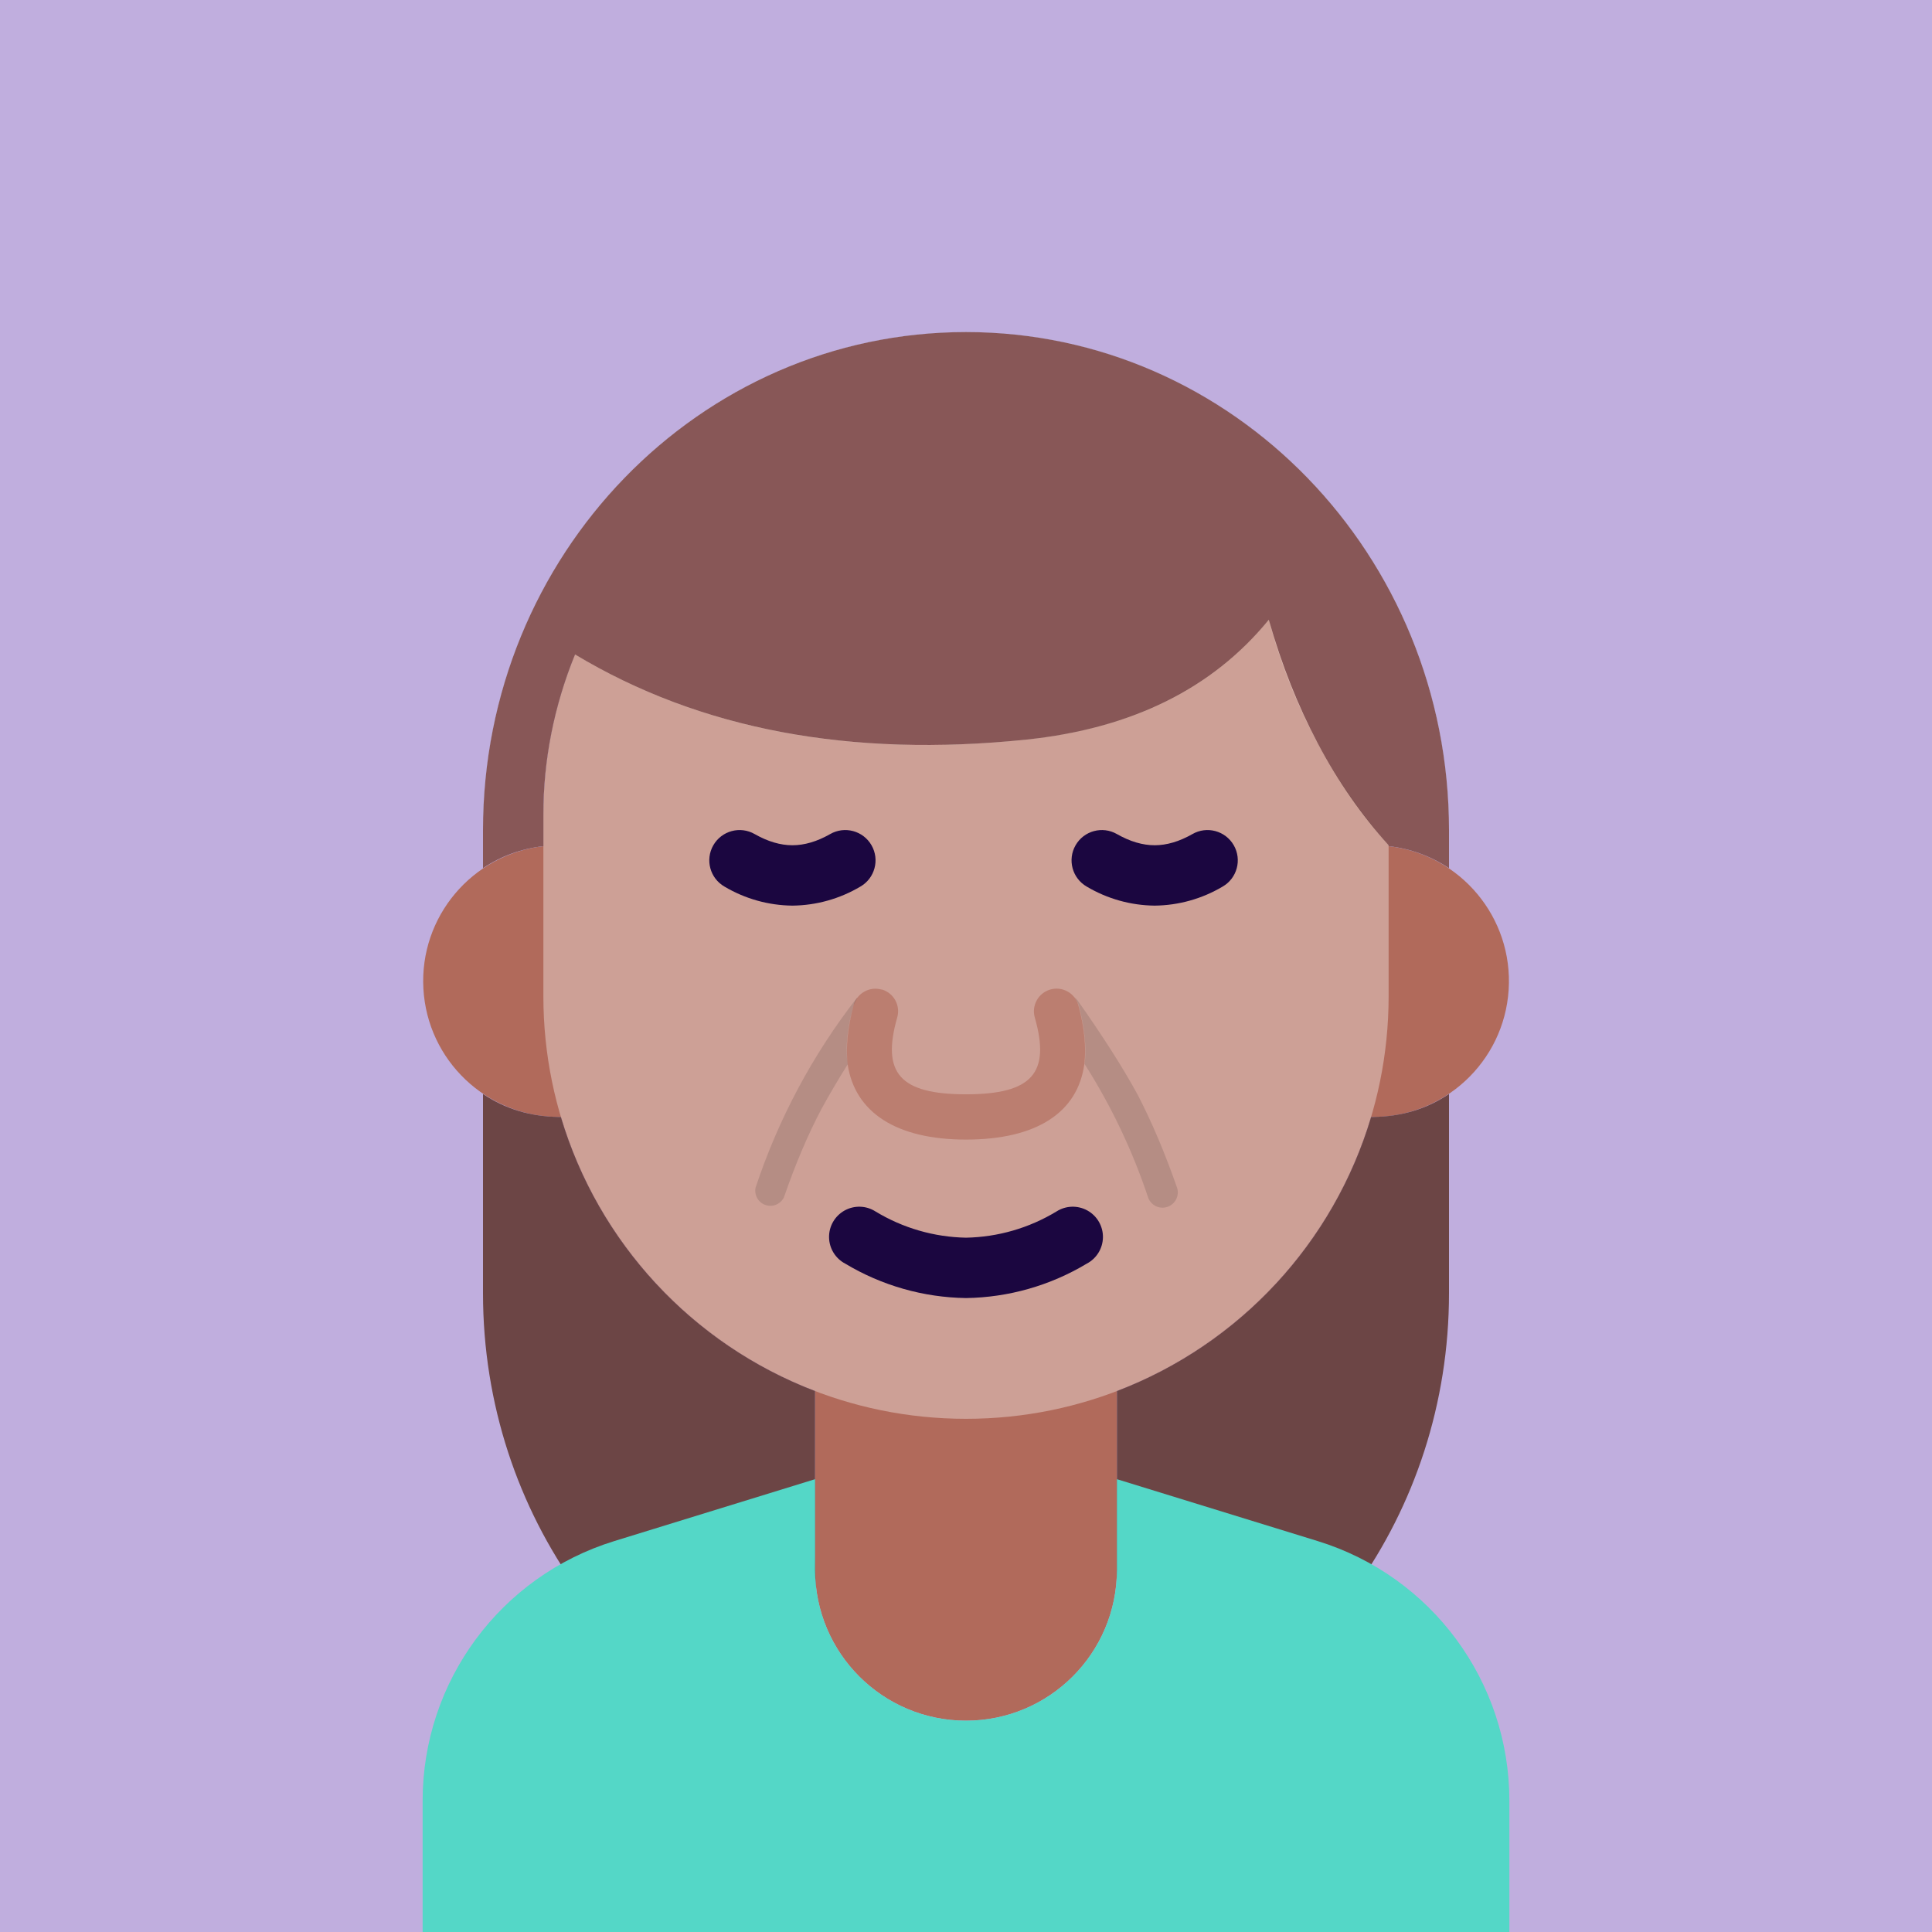
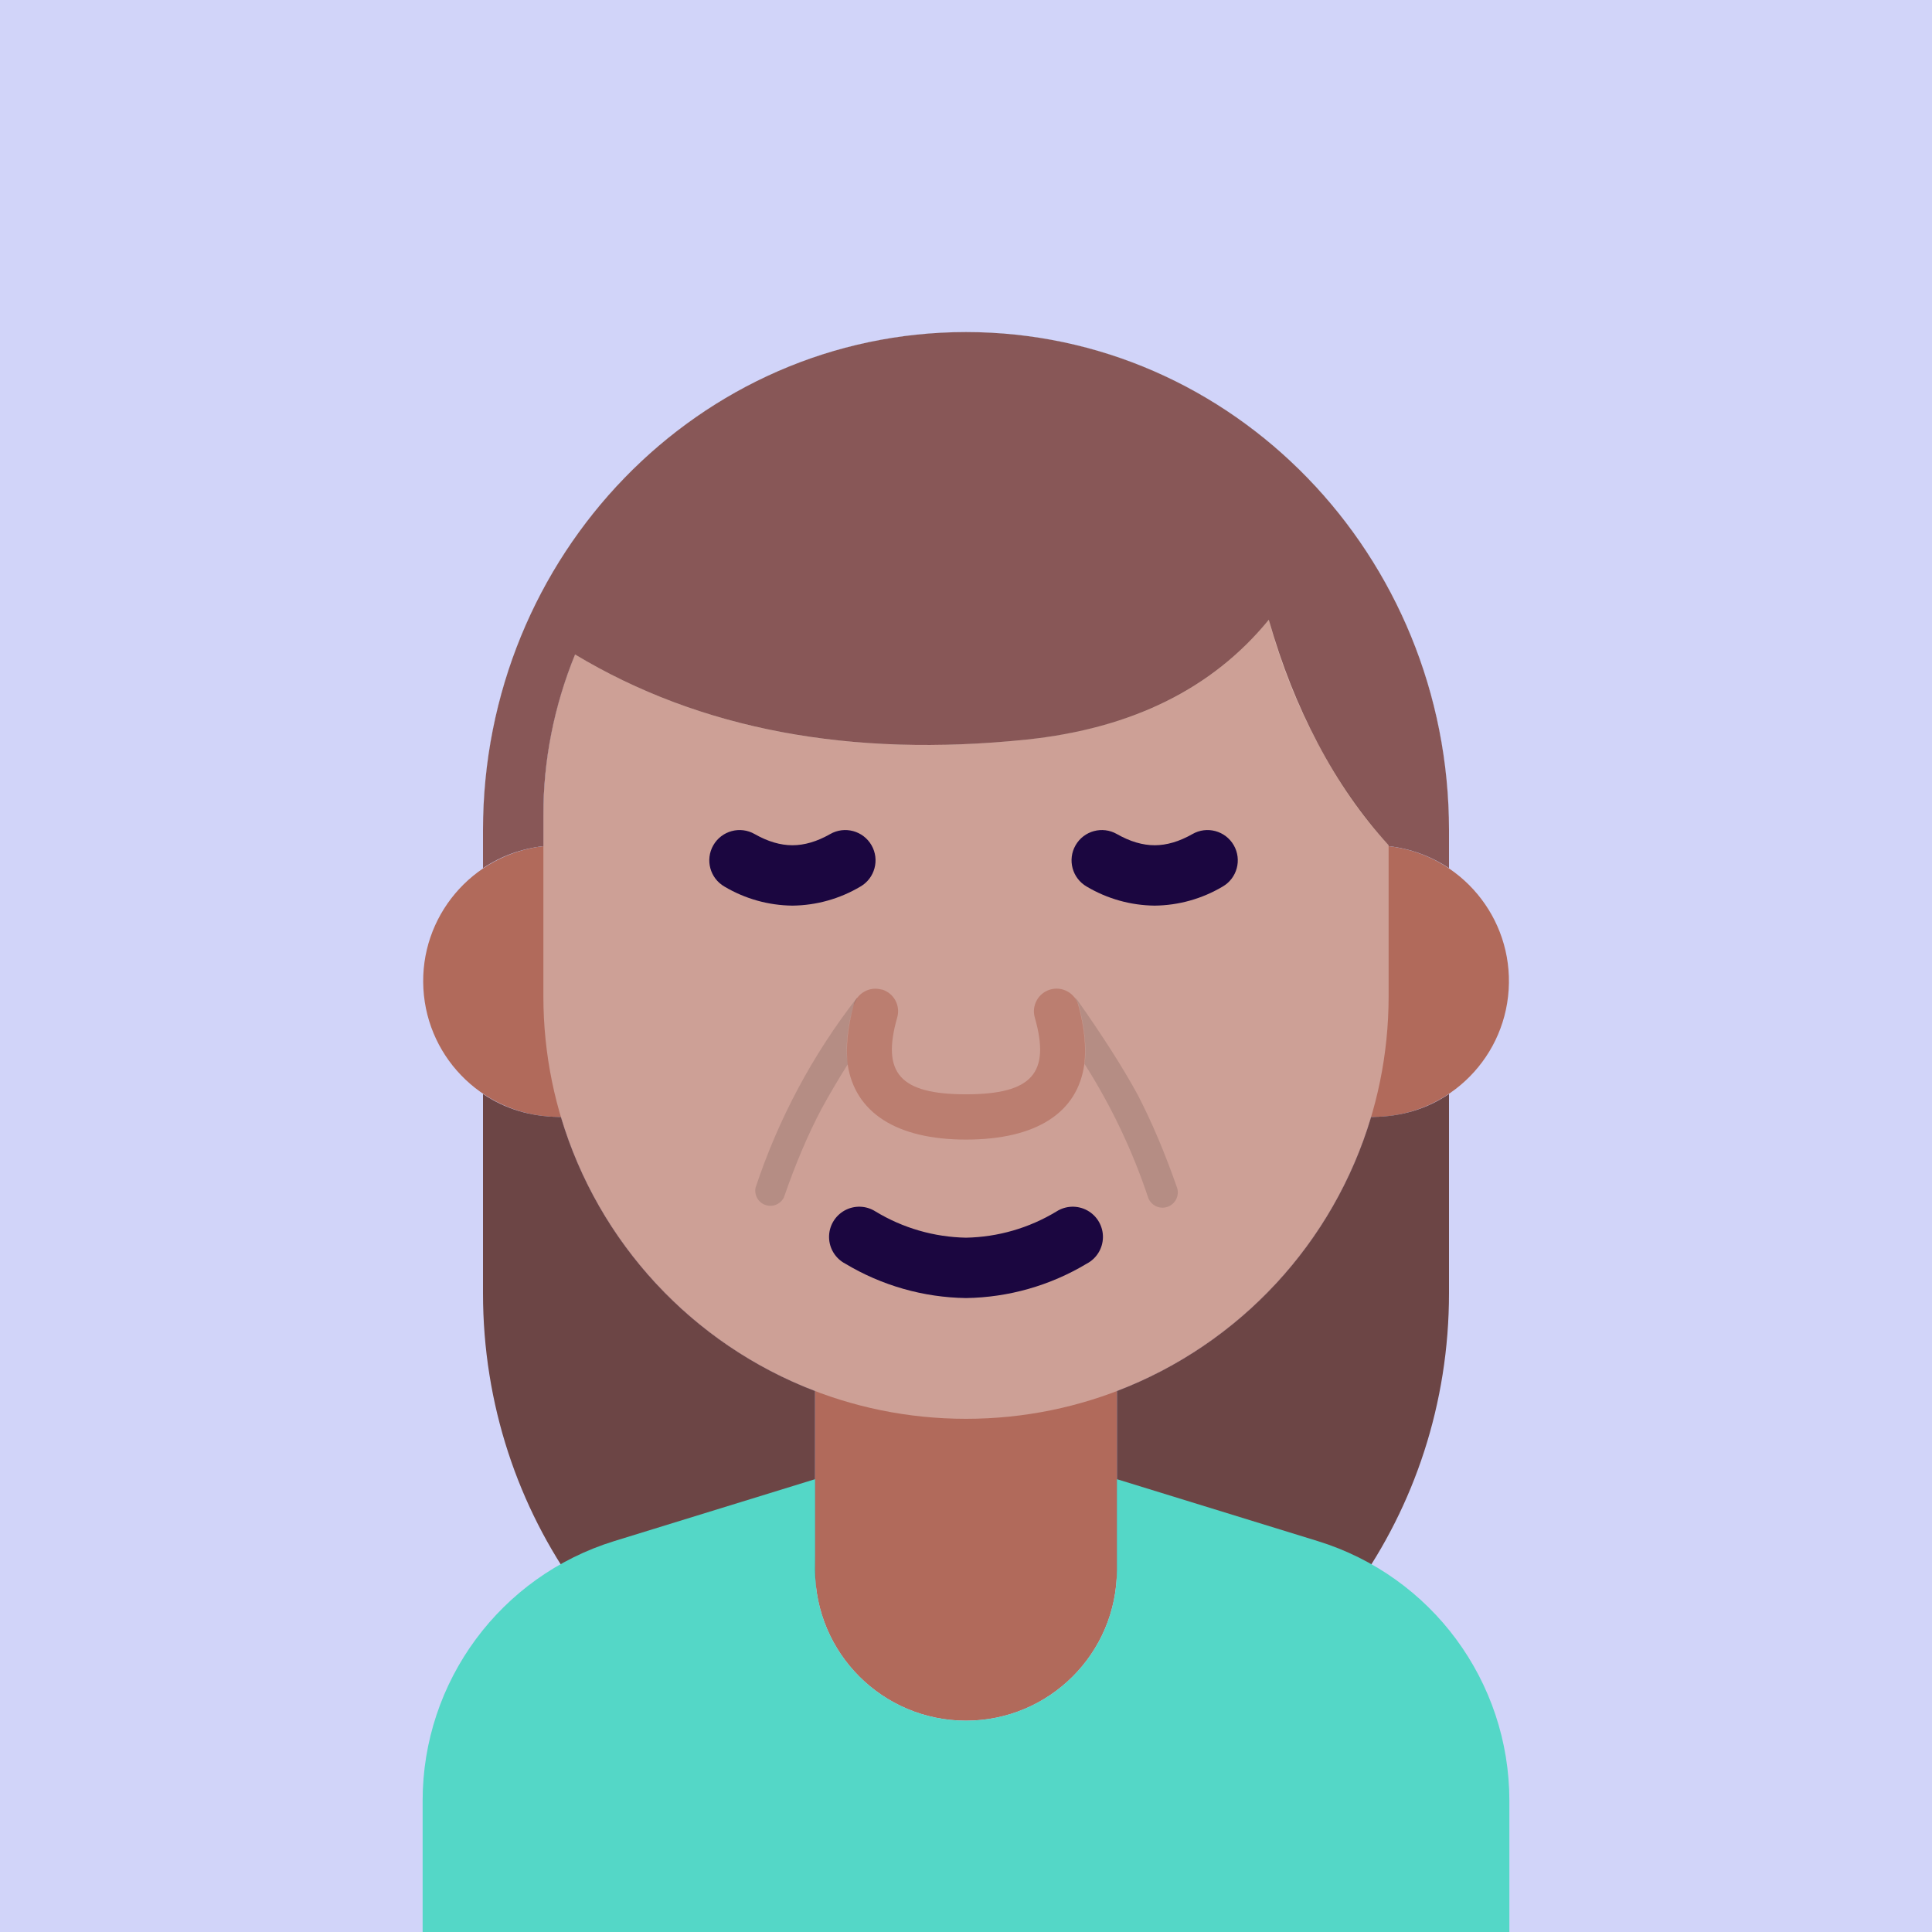
<svg xmlns="http://www.w3.org/2000/svg" viewBox="0 0 64 64" fill="none" shape-rendering="auto" aria-hidden="true">
  <defs>
    <g id="eyes-sleep-99fc0cf3">
      <path d="M7.5 3.63a1 1 0 0 1 1 1.74A4.5 4.5 0 0 1 6.25 6 4.5 4.5 0 0 1 4 5.37a1 1 0 0 1 1-1.74Q5.65 4 6.25 4t1.25-.37m12 0a1 1 0 0 1 1 1.74 4.5 4.5 0 0 1-2.25.63A4.5 4.5 0 0 1 16 5.37a1 1 0 0 1 1-1.74q.65.37 1.25.37t1.25-.37" fill="#1B0640" />
    </g>
    <g id="hair-long-99fc0cf3">
      <path fill-rule="evenodd" clip-rule="evenodd" d="M36.5 23.5q-2.7-3-3.97-7.47-2.8 3.42-8.03 3.97-8.75.91-14.95-2.82A14 14 0 0 0 8.5 22.5v1.03q-1.11.13-2 .73V23c0-9.11 7.16-16.5 16-16.5s16 7.39 16 16.5v1.26a4.5 4.5 0 0 0-2-.73zm2 8.24v6.6c0 7.32-4.61 13.52-11 15.68V41.58a14 14 0 0 0 8.42-9.08H36q1.4-.02 2.5-.76m-32 6.6c0 7.37 4.68 13.6 11.13 15.73l-.13-7.02v-5.47a14 14 0 0 1-8.42-9.08H9q-1.4-.02-2.5-.76z" fill="#6c4545" />
      <path d="M32.53 16.03a18.5 18.5 0 0 0 3.97 7.47v.03q1.11.13 2 .73V23c0-9.11-7.16-16.5-16-16.5s-16 7.39-16 16.5v1.26q.89-.6 2-.73V22.5q.02-2.84 1.05-5.32 6.2 3.74 14.95 2.82 5.22-.56 8.03-3.97" fill="white" opacity=".26" style="mix-blend-mode:overlay" />
    </g>
    <g id="clothes-squared-99fc0cf3">
      <path d="M16 2.8v3a5 5 0 0 0 10 0v-3l6.65 2.05a9 9 0 0 1 6.35 8.6v4.35H3v-4.35a9 9 0 0 1 6.35-8.6z" fill="#54d7c7" />
    </g>
    <g id="mouth-smile-99fc0cf3">
      <path d="M1 4.4a1 1 0 1 1 1-1.73 6 6 0 0 0 3 .87 6 6 0 0 0 3-.87A1 1 0 1 1 9 4.4a8 8 0 0 1-4 1.14A8 8 0 0 1 1 4.4" fill="#1B0640" />
    </g>
    <g id="nose-wrinkles-99fc0cf3">
      <path opacity=".12" d="m3.4.8-.12.24q-.32 1.12-.2 1.97-.5.8-.87 1.48Q1.54 5.76.97 7.41a.5.5 0 0 1-.94-.32A21 21 0 0 1 3.39.8m7.2-.02.1.1q1.27 1.8 2 3.14.7 1.35 1.3 3.07a.5.5 0 0 1-.96.32A20 20 0 0 0 10.93 3q.1-.85-.2-1.96a1 1 0 0 0-.14-.26" fill="black" />
      <path d="M4.2.53a.75.75 0 0 0-.92.51q-.3 1.12-.2 1.97C3.32 4.6 4.69 5.5 7 5.5c2.33 0 3.7-.89 3.92-2.5q.1-.85-.2-1.96a.75.75 0 1 0-1.44.42C9.8 3.29 9.2 4 7 4s-2.8-.71-2.28-2.54a.75.75 0 0 0-.5-.93" fill="black" opacity=".36" style="mix-blend-mode:overlay" />
    </g>
    <clipPath id="clip-99fc0cf3">
      <rect width="64" height="64" rx="0" ry="0" />
    </clipPath>
  </defs>
  <g clip-path="url(#clip-99fc0cf3)">
-     <rect width="64" height="64" fill="#c0aede" />
+     <rect width="64" height="64" fill="#d1d4f9" />
    <path d="M37 46.08V52a5 5 0 0 1-10 0v-5.92A14 14 0 0 1 18.58 37h-.08a4.5 4.5 0 0 1-.5-8.97V27a14 14 0 1 1 28 0v1.03a4.5 4.5 0 0 1-.58 8.97A14 14 0 0 1 37 46.08" fill="#b16a5b" />
    <mask id="personas-a" style="mask-type:luminance">
      <path d="M37 46.08V52a5 5 0 0 1-10 0v-5.92A14 14 0 0 1 18.58 37h-.08a4.5 4.5 0 0 1-.5-8.97V27a14 14 0 1 1 28 0v1.03a4.5 4.5 0 0 1-.58 8.97A14 14 0 0 1 37 46.08" fill="white" />
    </mask>
    <g mask="url(#personas-a)">
      <path d="M32 13a14 14 0 0 1 14 14v6a14 14 0 1 1-28 0v-6a14 14 0 0 1 14-14" fill="white" opacity=".36" style="mix-blend-mode:overlay" />
    </g>
    <use transform="translate(20 24)" href="#eyes-sleep-99fc0cf3" />
    <use transform="translate(9.5 4.5)" href="#hair-long-99fc0cf3" />
    <use transform="translate(11 46.2)" href="#clothes-squared-99fc0cf3" />
    <use transform="translate(27 37.46)" href="#mouth-smile-99fc0cf3" />
    <use transform="translate(25 32.25)" href="#nose-wrinkles-99fc0cf3" />
  </g>
</svg>
